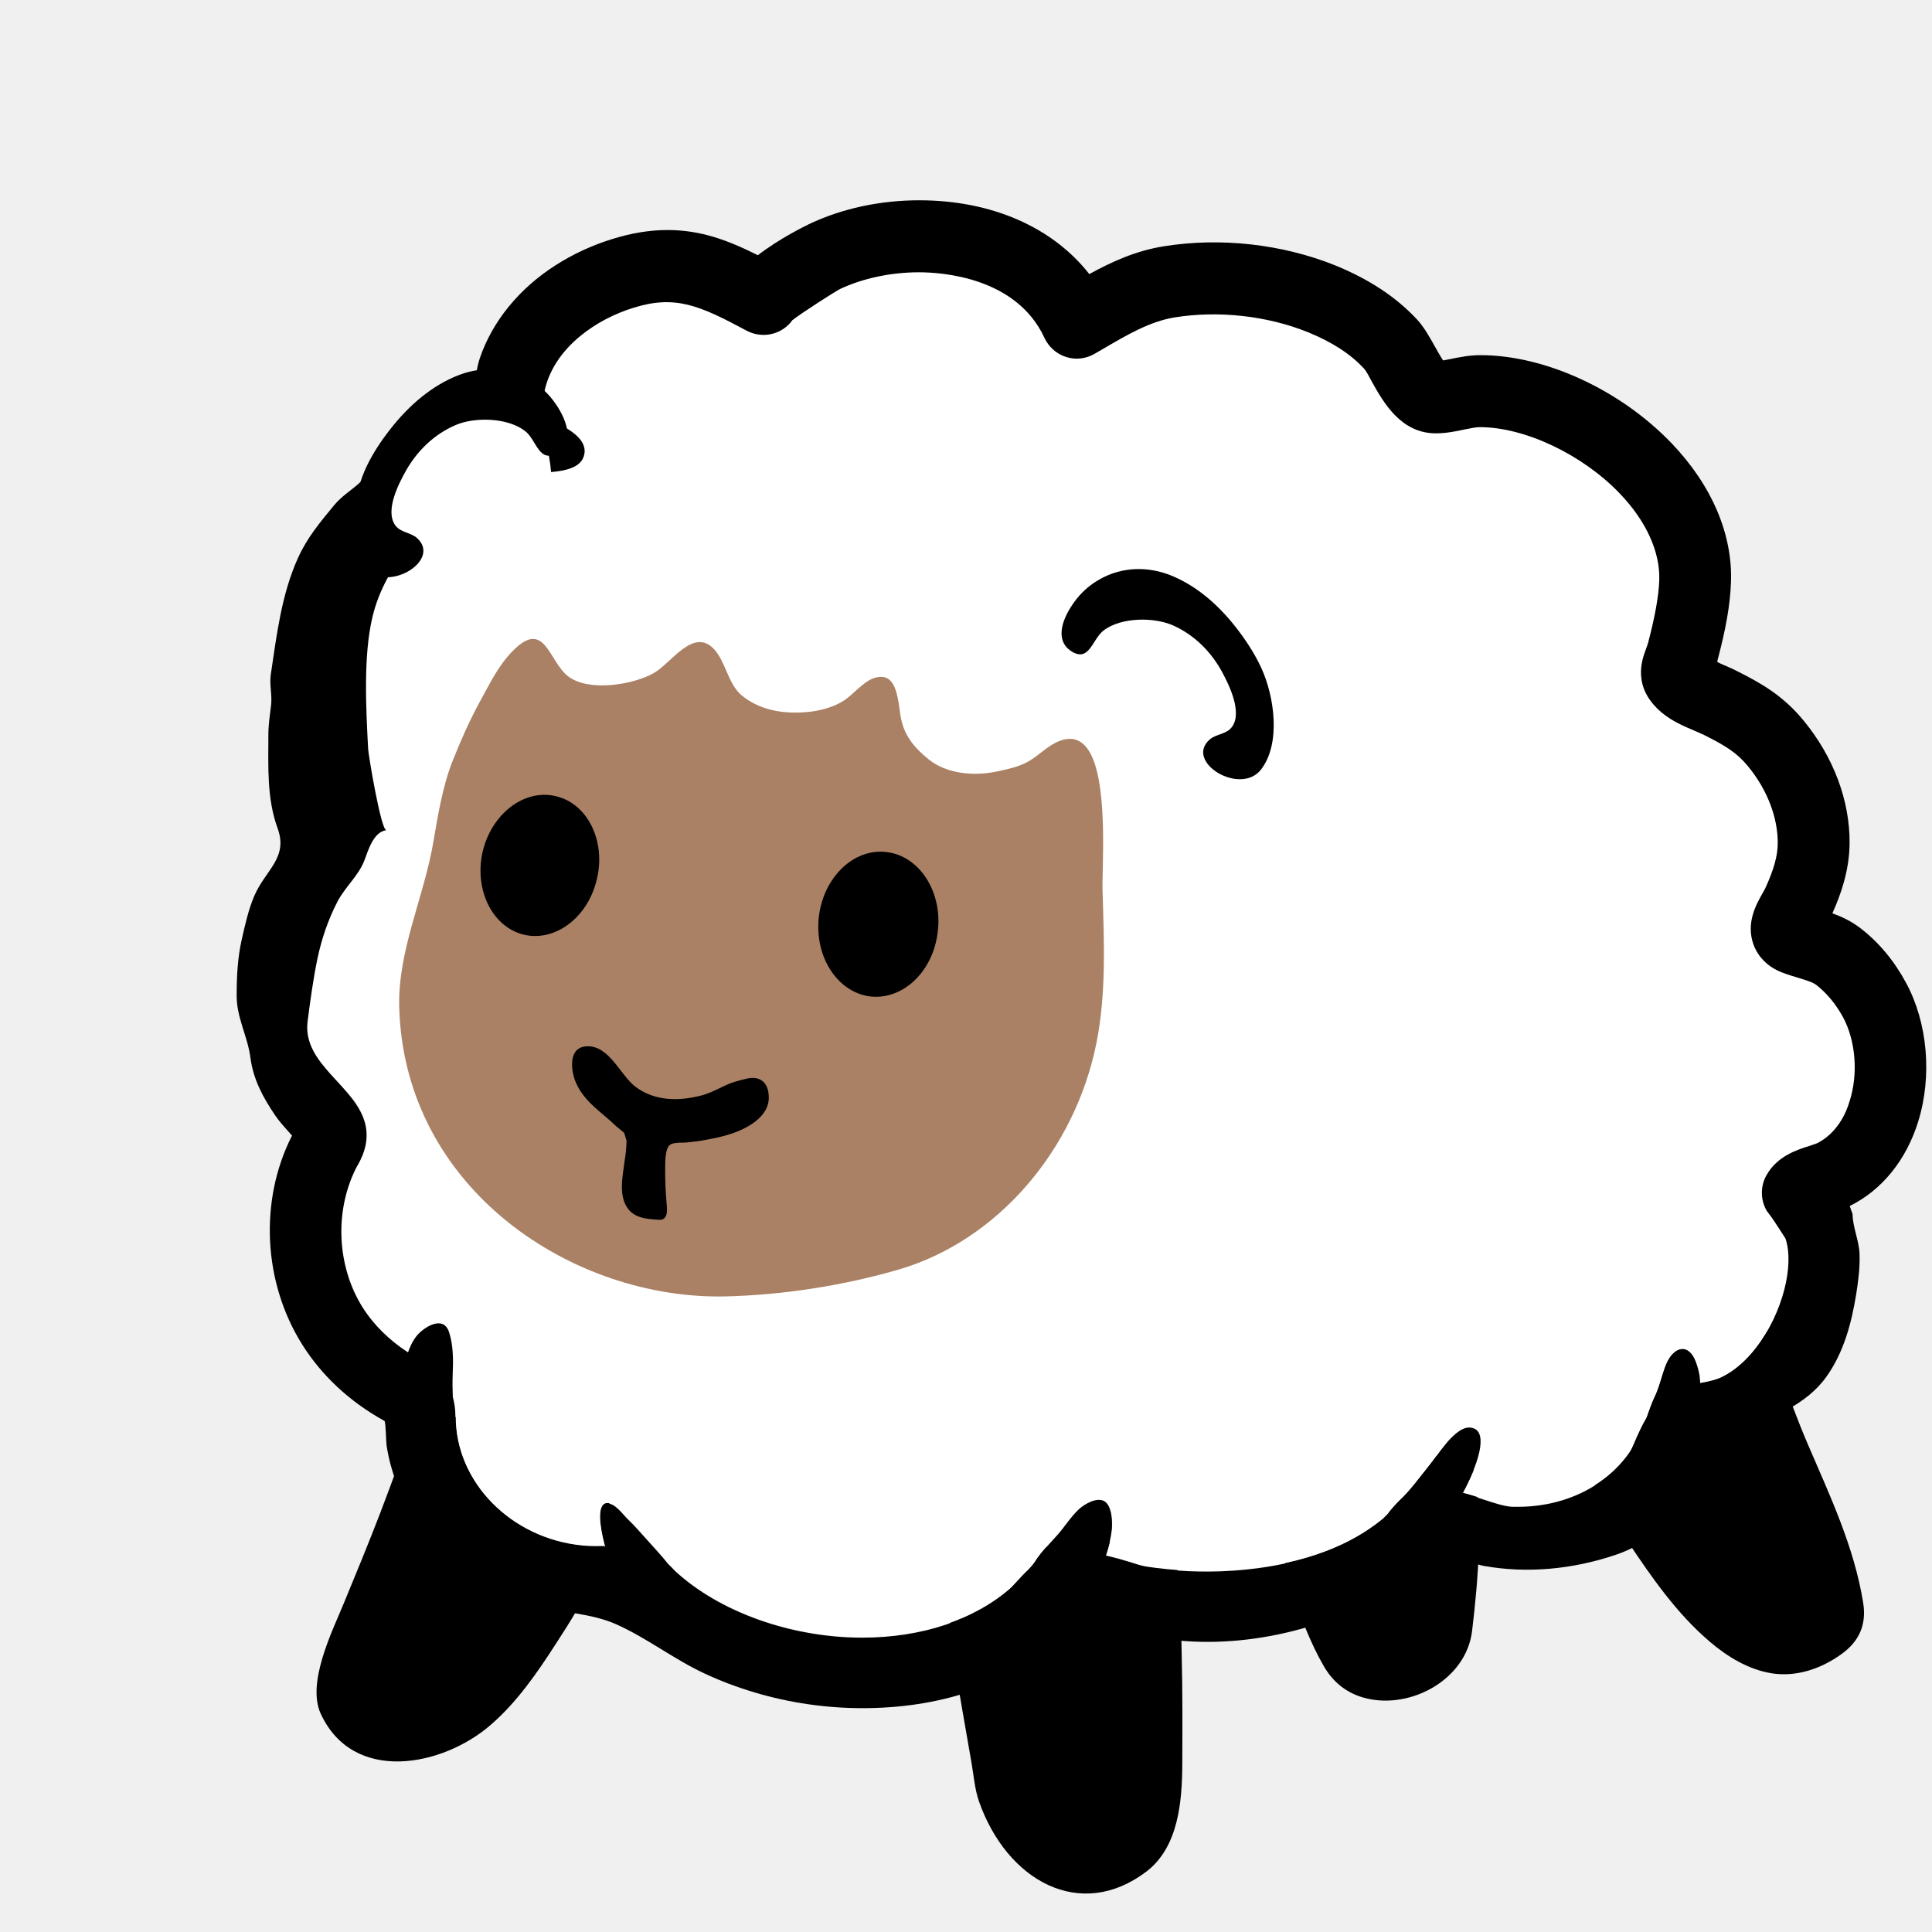
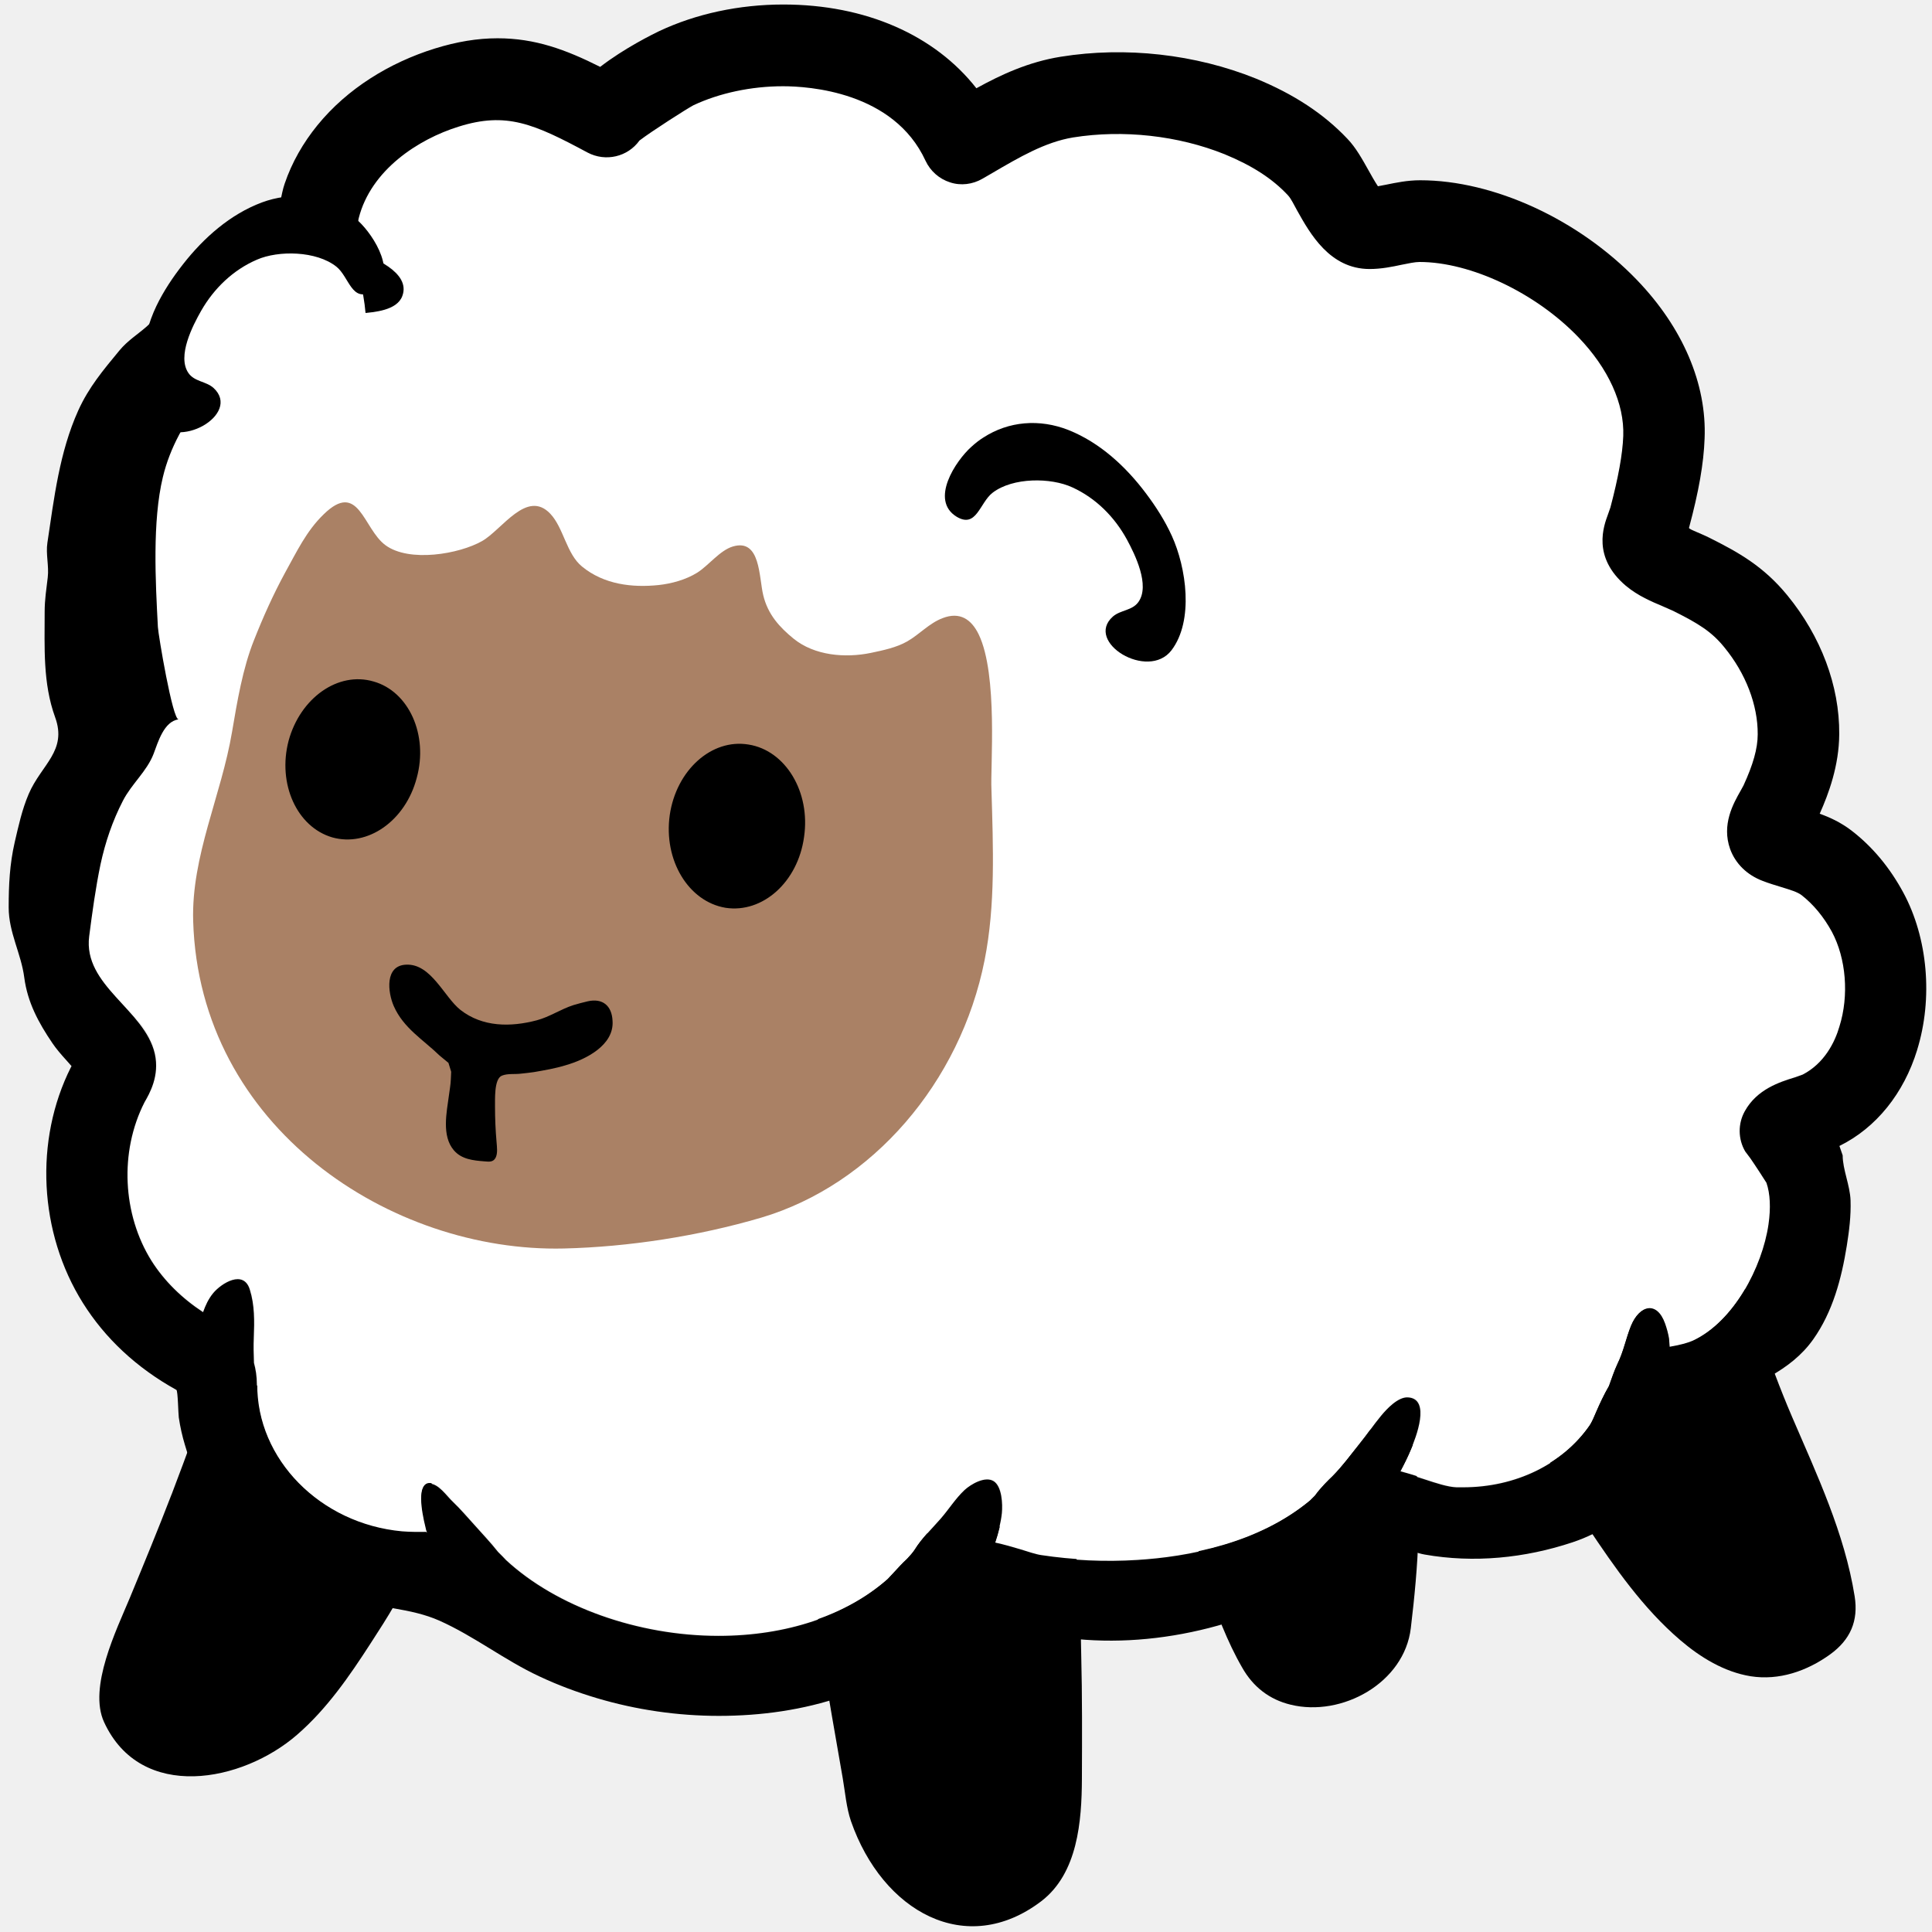
<svg xmlns="http://www.w3.org/2000/svg" version="1.1" id="レイヤー_1" x="0px" y="0px" width="128px" height="128px" viewBox="0 0 128 128" enable-background="new 0 0 128 128" xml:space="preserve">
  <defs id="defs51" />
-   <path d="m 107.85,102.14 c 1.58,2.37 3.24,4.76 5.42,6.62 1.17,1 2.56,1.85 4.1,2.1 1.66,0.26 3.28,-0.3 4.63,-1.27 1.19,-0.86 1.67,-1.96 1.44,-3.4 -0.59,-3.69 -2.2,-7.09 -3.66,-10.49 -1.41,-3.28 -2.44,-6.68 -3.65,-10.03 -0.63,-1.74 -3.91,0.2 -4.95,0.76 -1.71,0.9 -3.34,2.03 -4.77,3.31 -0.61,0.56 -1.18,1.12 -1.5,1.89 -0.24,0.59 -0.28,1.05 -0.32,1.67 -0.2,3.27 1.5,6.21 3.26,8.84 z" id="path11" style="fill:#000000;fill-opacity:1" />
-   <path d="m 86.52,107.94 c 0.35,0.85 0.73,1.66 1.17,2.42 0.63,1.11 1.58,1.86 2.83,2.16 2.99,0.73 6.63,-1.27 7.01,-4.47 0.42,-3.52 0.74,-7.43 0.07,-10.94 -0.05,-0.26 0.06,-0.79 -0.11,-1 -0.2,-0.24 -0.68,0 -0.93,0.04 -0.65,0.12 -1.26,0.26 -1.89,0.45 -0.45,0.13 -0.93,0.21 -1.39,0.35 -0.41,0.12 -0.82,0.23 -1.25,0.32 -0.49,0.1 -0.96,0.3 -1.45,0.43 -0.54,0.15 -1.09,0.21 -1.62,0.35 -1.06,0.28 -2.25,0.56 -3.25,1.01 -0.57,0.26 -0.91,0.52 -1.07,1.13 -0.16,0.6 0.09,1.31 0.2,1.9 0.34,1.92 0.9,3.96 1.68,5.85 z" id="path13" style="fill:#000000;fill-opacity:1" />
-   <path d="m 63.73,113.14 c 0.21,1.23 0.43,2.45 0.64,3.68 0.14,0.81 0.21,1.71 0.48,2.5 1.84,5.28 6.72,8.01 11.11,4.67 2.13,-1.63 2.36,-4.67 2.37,-7.15 0.01,-2.41 0.02,-4.82 -0.04,-7.23 -0.06,-2.11 0.05,-4.49 -0.46,-6.55 -0.17,-0.69 -0.85,-0.94 -1.48,-0.96 -1.82,-0.05 -3.66,0.04 -5.47,0.19 -1.41,0.12 -2.81,0.51 -4.2,0.78 -1.12,0.22 -2.25,0.7 -3.15,1.39 -1.19,0.9 -0.44,4.13 -0.29,5.37 0.12,1.1 0.3,2.21 0.49,3.31 z" id="path15" style="fill:#000000;fill-opacity:1" />
-   <path d="m 25.19,100.24 c -0.78,2.03 -1.61,4.04 -2.44,6.05 -0.76,1.83 -2.44,5.22 -1.5,7.25 2.15,4.67 8.08,3.51 11.27,0.73 1.73,-1.5 3.04,-3.4 4.28,-5.32 1.94,-2.98 3.96,-6.27 3.52,-9.96 -0.13,-1.1 -1.11,-1.35 -2.04,-1.78 -0.44,-0.2 -0.8,-0.52 -1.22,-0.76 -0.38,-0.22 -0.81,-0.34 -1.22,-0.49 -0.39,-0.14 -0.75,-0.37 -1.13,-0.55 -0.36,-0.17 -0.75,-0.25 -1.13,-0.39 -1.33,-0.5 -2.79,-1.2 -4.22,-1.2 -0.5,0 -1.06,-0.1 -1.5,0.16 -0.85,0.5 -1.06,1.9 -1.37,2.75 -0.42,1.19 -0.86,2.35 -1.3,3.51 z" id="path17" style="fill:#000000;fill-opacity:1" />
-   <path style="fill:#ffffff" id="path21" d="m 122.13,67.36 c -0.47,-0.88 -1.07,-1.6 -1.77,-2.14 -0.24,-0.19 -0.65,-0.31 -1.18,-0.47 -0.36,-0.11 -0.73,-0.22 -1.09,-0.36 -0.91,-0.35 -1.59,-1.01 -1.9,-1.86 -0.51,-1.43 0.19,-2.67 0.61,-3.4 l 0.17,-0.31 c 0.57,-1.22 0.83,-2.16 0.83,-2.99 0.01,-1.7 -0.71,-3.56 -1.96,-5.09 -0.74,-0.91 -1.52,-1.39 -2.97,-2.11 l -0.61,-0.27 c -0.64,-0.26 -1.44,-0.59 -2.16,-1.2 -1.98,-1.68 -1.29,-3.49 -1.04,-4.17 l 0.14,-0.4 c 0.46,-1.74 0.72,-3.11 0.75,-4.17 0.07,-1.89 -0.86,-3.94 -2.63,-5.78 -2.47,-2.58 -6.28,-4.38 -9.26,-4.38 -0.27,0 -0.64,0.08 -1.04,0.16 -0.56,0.11 -1.19,0.25 -1.89,0.25 -2.31,-0.01 -3.46,-2.06 -4.22,-3.42 -0.18,-0.34 -0.34,-0.66 -0.53,-0.88 -0.92,-0.97 -2.1,-1.74 -3.7,-2.4 -2.71,-1.09 -5.92,-1.45 -8.85,-0.98 -1.63,0.27 -3.13,1.15 -4.72,2.08 l -0.57,0.33 c -0.57,0.33 -1.26,0.41 -1.89,0.21 C 70.01,23.41 69.5,22.95 69.22,22.35 67.36,18.31 62.38,18 60.9,18 c -1.86,0 -3.72,0.39 -5.23,1.11 -0.41,0.22 -2.43,1.51 -3.15,2.06 -0.68,0.95 -1.97,1.26 -3.03,0.7 -3.12,-1.68 -4.74,-2.38 -7.53,-1.51 -2.35,0.74 -5.12,2.53 -5.83,5.35 -0.06,0.22 -0.07,0.48 -0.09,0.77 -0.04,0.34 -0.08,0.73 -0.15,1.13 0.05,0.02 0.1,0.02 0.15,0.04 0.84,0.31 3.15,1.2 2.64,2.59 -0.32,0.85 -1.65,0.95 -2.4,1.02 -3.04,0.26 -5.95,1.69 -8.14,3.8 -0.96,0.92 -1.58,2.04 -2.44,3.03 -0.69,0.8 -1.28,1.39 -1.74,2.38 -1.25,2.65 -2.01,5.5 -2.5,8.38 -0.54,3.08 -0.45,6.38 -1.65,9.29 -1.18,2.89 -0.96,6.12 -0.14,9.1 0.23,0.83 0.53,1.55 0.96,2.26 0.54,0.88 0.94,1.81 1.81,2.39 0.89,0.6 1.55,1.51 1.79,2.6 0.29,1.29 -0.31,2.33 -0.6,2.83 -1.48,2.9 -1.28,6.57 0.4,9.25 0.75,1.2 1.8,2.22 3.02,3 0.14,-0.39 0.32,-0.77 0.59,-1.11 0.48,-0.57 1.78,-1.4 2.14,-0.2 0.28,0.89 0.27,1.84 0.23,2.79 -0.02,0.49 0,0.98 0.01,1.48 0.1,0.37 0.17,0.78 0.17,1.27 -0.04,4.38 3.67,8.16 8.45,8.6 0.5,0.04 0.99,0.04 1.48,0.03 -0.03,-0.1 -0.05,-0.18 -0.08,-0.28 -0.27,-1.08 -0.48,-2.53 0.18,-2.57 0.57,-0.03 1.05,0.73 1.42,1.07 0.44,0.41 0.82,0.87 1.22,1.31 0.46,0.51 0.97,1.05 1.41,1.61 0.09,0.09 0.19,0.19 0.27,0.27 l 0.2,0.21 c 2.94,2.73 7.69,4.42 12.4,4.42 3.96,0 7.46,-1.17 9.86,-3.29 l 0.42,-0.45 c 0.21,-0.23 0.44,-0.48 0.71,-0.73 0.16,-0.18 0.32,-0.34 0.45,-0.54 0.42,-0.68 1,-1.22 1.52,-1.82 0.49,-0.56 0.86,-1.17 1.4,-1.68 0.36,-0.34 1.2,-0.83 1.7,-0.52 0.49,0.31 0.53,1.36 0.48,1.87 -0.06,0.55 -0.21,1.16 -0.41,1.75 0.5,0.11 1,0.25 1.46,0.39 0.46,0.14 0.88,0.29 1.22,0.34 1.84,0.28 3.74,0.36 5.63,0.25 2.92,-0.18 7.03,-0.91 10.08,-3.45 l 0.28,-0.28 c 0.34,-0.48 0.81,-0.93 1.02,-1.13 0.59,-0.6 1.06,-1.24 1.57,-1.88 0.44,-0.54 0.84,-1.13 1.28,-1.67 0.34,-0.41 0.99,-1.11 1.57,-1.08 1.37,0.07 0.45,2.38 0.18,3.02 -0.19,0.46 -0.41,0.9 -0.64,1.33 0.5,0.13 0.98,0.28 1.42,0.43 0.7,0.23 1.35,0.45 1.88,0.47 l 0.38,0 c 3.07,0 5.81,-1.34 7.37,-3.58 0.02,-0.04 0.05,-0.07 0.07,-0.11 0.11,-0.19 0.21,-0.44 0.33,-0.71 0.2,-0.46 0.44,-0.99 0.74,-1.5 0.16,-0.43 0.31,-0.88 0.5,-1.3 0.36,-0.73 0.49,-1.48 0.79,-2.22 0.5,-1.2 1.5,-1.43 1.97,-0.11 0.1,0.28 0.18,0.57 0.23,0.86 0.02,0.16 0.02,0.34 0.04,0.5 0.69,-0.12 1.06,-0.23 1.36,-0.36 2.4,-1.12 4.07,-4.34 4.43,-6.81 0.14,-0.97 0.1,-1.81 -0.12,-2.44 -0.07,-0.11 -0.7,-1.09 -0.94,-1.43 l -0.3,-0.4 c -0.42,-0.72 -0.43,-1.61 -0.02,-2.35 0.71,-1.27 2.04,-1.69 2.92,-1.97 l 0.45,-0.16 c 1.27,-0.66 1.89,-1.91 2.17,-2.85 0.55,-1.78 0.38,-3.95 -0.46,-5.5 z" />
-   <path d="m 72.31,50.05 c -0.43,-0.89 -1.1,-1.35 -2.11,-0.96 -0.79,0.3 -1.35,0.95 -2.07,1.36 -0.63,0.36 -1.41,0.52 -2.12,0.67 -1.5,0.31 -3.29,0.16 -4.51,-0.83 -0.82,-0.67 -1.5,-1.41 -1.77,-2.53 -0.26,-1.05 -0.15,-3.34 -1.78,-2.85 -0.76,0.23 -1.4,1.1 -2.08,1.53 -0.66,0.41 -1.5,0.64 -2.25,0.72 -1.54,0.16 -3.19,-0.03 -4.47,-1.08 -0.91,-0.74 -1.07,-2.25 -1.85,-3.08 -1.37,-1.45 -2.82,0.93 -3.98,1.59 -1.33,0.76 -4.26,1.27 -5.65,0.24 -1.3,-0.96 -1.55,-3.81 -3.61,-1.79 -1.01,0.98 -1.56,2.17 -2.25,3.41 -0.69,1.27 -1.28,2.59 -1.81,3.93 -0.66,1.65 -0.98,3.58 -1.28,5.35 -0.63,3.74 -2.38,7.24 -2.27,11.04 0.36,12.07 11.56,19.36 21.64,19.12 3.77,-0.09 7.84,-0.72 11.52,-1.8 6.47,-1.92 11.62,-7.88 13.04,-15.03 0.64,-3.22 0.5,-6.6 0.4,-9.97 -0.07,-1.29 0.39,-6.69 -0.74,-9.04 z" id="path23" style="fill:#aa8165" />
-   <path style="fill:#000000;fill-opacity:1" id="path27" d="m 127.09,74.29 c 0.93,-3.01 0.62,-6.52 -0.8,-9.16 -0.79,-1.47 -1.81,-2.7 -3.05,-3.65 -0.62,-0.47 -1.25,-0.76 -1.84,-0.97 0.52,-1.16 1.13,-2.8 1.14,-4.65 0.02,-2.83 -1.07,-5.71 -3.03,-8.1 -1.39,-1.7 -2.87,-2.52 -4.53,-3.35 -0.29,-0.15 -0.6,-0.27 -0.91,-0.41 0,0 -0.32,-0.13 -0.3,-0.18 0.57,-2.12 0.86,-3.77 0.91,-5.22 0.13,-3.18 -1.27,-6.46 -3.94,-9.24 -3.4,-3.54 -8.37,-5.83 -12.66,-5.83 -0.75,0 -1.41,0.14 -2,0.26 l -0.47,0.09 C 95.43,23.61 95.2,23.2 95.05,22.93 94.69,22.29 94.32,21.62 93.83,21.11 92.45,19.65 90.7,18.5 88.48,17.59 84.96,16.17 80.87,15.71 77.09,16.32 c -1.87,0.3 -3.47,1.04 -4.92,1.84 -2.43,-3.1 -6.46,-4.89 -11.27,-4.89 -2.58,0 -5.1,0.54 -7.26,1.56 -0.31,0.15 -2.01,0.98 -3.43,2.08 -2.01,-1.01 -3.8,-1.67 -5.99,-1.67 -1.18,0 -2.38,0.2 -3.67,0.6 -2.63,0.82 -5.1,2.33 -6.85,4.48 -0.83,1.02 -1.49,2.17 -1.91,3.41 -0.41,1.19 -0.41,3.57 -1.49,4.27 -1.33,0.87 -2.87,1.29 -4.17,2.28 -0.43,0.33 -0.89,0.44 -1.32,0.74 -0.39,0.28 -0.71,0.73 -1.09,1.06 -0.54,0.47 -1.1,0.81 -1.58,1.39 -0.94,1.14 -1.78,2.13 -2.4,3.5 -1.1,2.44 -1.41,5.12 -1.8,7.72 -0.1,0.66 0.1,1.36 0.02,2.02 -0.08,0.69 -0.18,1.29 -0.18,2.01 0,2.07 -0.11,4.17 0.61,6.15 0.72,1.97 -0.8,2.76 -1.54,4.48 -0.39,0.91 -0.6,1.88 -0.82,2.83 -0.29,1.27 -0.35,2.47 -0.35,3.8 0,1.46 0.73,2.69 0.91,4.09 0.19,1.44 0.82,2.62 1.65,3.84 0.21,0.31 0.5,0.65 0.81,0.99 l 0.3,0.34 -0.04,0.07 c -2.14,4.26 -1.87,9.65 0.7,13.75 1.29,2.06 3.13,3.79 5.46,5.08 0.09,0.05 0.11,1.42 0.14,1.61 0.08,0.54 0.2,1.08 0.36,1.61 0.3,1.04 0.74,2.04 1.3,2.97 0.56,0.93 1.23,1.79 2,2.56 1.54,1.54 4.16,2.79 6.21,3.44 1.75,0.55 3.65,0.53 5.34,1.28 2.04,0.91 3.81,2.31 5.83,3.25 1.08,0.51 2.21,0.93 3.35,1.27 2.31,0.69 4.73,1.04 7.14,1.04 2.45,0 4.92,-0.34 7.24,-1.14 2.51,-0.86 5.17,-2.41 7.25,-4.05 0.21,-0.17 0.47,-0.41 0.71,-0.52 0.6,-0.26 1.71,0.4 2.3,0.58 0.94,0.28 1.91,0.47 2.88,0.59 5.4,0.66 11.26,-0.92 15.76,-3.93 0.7,-0.47 1.37,-1.23 2.19,-1.49 0.96,-0.3 1.95,0.38 2.86,0.54 2.88,0.51 5.86,0.21 8.63,-0.71 3.47,-1.15 5.44,-3.97 6.81,-7.17 0.26,-0.61 1.23,-0.81 1.76,-1.07 2,-0.98 4.15,-1.72 5.49,-3.61 1.14,-1.61 1.65,-3.54 1.96,-5.46 0.14,-0.88 0.25,-1.76 0.22,-2.65 -0.03,-0.88 -0.46,-1.8 -0.46,-2.63 0,0 -0.08,-0.22 -0.19,-0.55 2.15,-1.06 3.76,-3.07 4.54,-5.61 z m -6.69,1.45 -0.45,0.16 c -0.88,0.27 -2.21,0.69 -2.92,1.97 -0.41,0.73 -0.4,1.63 0.02,2.35 l 0.3,0.4 c 0.24,0.34 0.87,1.31 0.94,1.43 0.22,0.63 0.26,1.47 0.12,2.44 -0.36,2.47 -2.03,5.7 -4.43,6.81 -0.29,0.14 -0.66,0.24 -1.36,0.36 -0.02,-0.16 -0.02,-0.34 -0.04,-0.5 -0.06,-0.29 -0.14,-0.58 -0.23,-0.86 -0.47,-1.32 -1.47,-1.1 -1.97,0.11 -0.3,0.74 -0.43,1.49 -0.79,2.22 -0.2,0.42 -0.34,0.86 -0.5,1.3 -0.3,0.52 -0.54,1.04 -0.74,1.5 -0.11,0.27 -0.22,0.52 -0.33,0.71 -0.02,0.04 -0.05,0.07 -0.07,0.11 -1.56,2.24 -4.3,3.58 -7.37,3.58 l -0.38,0 c -0.52,-0.02 -1.18,-0.24 -1.88,-0.47 -0.45,-0.15 -0.92,-0.3 -1.42,-0.43 0.23,-0.43 0.45,-0.87 0.64,-1.33 0.27,-0.63 1.19,-2.95 -0.18,-3.02 -0.58,-0.03 -1.23,0.67 -1.57,1.08 -0.44,0.53 -0.84,1.13 -1.28,1.67 -0.52,0.64 -0.98,1.29 -1.57,1.88 -0.21,0.2 -0.68,0.66 -1.02,1.13 l -0.28,0.28 c -3.05,2.53 -7.16,3.27 -10.08,3.45 -1.89,0.12 -3.79,0.03 -5.63,-0.25 -0.34,-0.05 -0.76,-0.2 -1.22,-0.34 -0.46,-0.14 -0.95,-0.28 -1.46,-0.39 0.2,-0.6 0.35,-1.2 0.41,-1.75 0.05,-0.52 0.01,-1.56 -0.48,-1.87 -0.5,-0.31 -1.33,0.18 -1.7,0.52 -0.54,0.51 -0.91,1.12 -1.4,1.68 -0.52,0.6 -1.11,1.15 -1.52,1.82 -0.13,0.2 -0.29,0.37 -0.45,0.54 -0.27,0.25 -0.5,0.5 -0.71,0.73 l -0.42,0.45 c -2.4,2.12 -5.9,3.29 -9.86,3.29 -4.7,0 -9.46,-1.7 -12.4,-4.42 l -0.2,-0.21 c -0.08,-0.08 -0.18,-0.18 -0.27,-0.27 -0.44,-0.56 -0.96,-1.1 -1.41,-1.61 -0.4,-0.44 -0.79,-0.9 -1.22,-1.31 -0.37,-0.34 -0.85,-1.1 -1.42,-1.07 -0.66,0.04 -0.45,1.49 -0.18,2.57 0.02,0.11 0.04,0.18 0.08,0.28 -0.49,0.02 -0.98,0.02 -1.48,-0.03 -4.77,-0.45 -8.48,-4.22 -8.45,-8.6 0,-0.49 -0.07,-0.9 -0.17,-1.27 -0.02,-0.5 -0.03,-0.99 -0.01,-1.48 0.04,-0.95 0.05,-1.9 -0.23,-2.79 -0.36,-1.2 -1.67,-0.37 -2.14,0.2 -0.28,0.34 -0.45,0.72 -0.59,1.11 -1.22,-0.79 -2.27,-1.81 -3.02,-3 -1.68,-2.69 -1.88,-6.35 -0.4,-9.25 0.29,-0.5 0.89,-1.54 0.6,-2.83 -0.59,-2.58 -4.2,-3.98 -3.83,-6.86 0.18,-1.39 0.37,-2.8 0.66,-4.19 0.28,-1.3 0.7,-2.54 1.31,-3.72 0.51,-0.99 1.4,-1.72 1.79,-2.74 0.25,-0.66 0.6,-1.9 1.46,-2.01 -0.35,0.05 -1.19,-4.96 -1.21,-5.39 -0.14,-2.63 -0.33,-6.18 0.29,-8.75 0.41,-1.72 1.31,-3.32 2.43,-4.67 2.26,-2.71 5.62,-4.58 9.15,-4.89 0.75,-0.07 2.09,-0.16 2.4,-1.02 0.51,-1.39 -1.79,-2.28 -2.64,-2.59 -0.05,-0.02 -0.1,-0.02 -0.15,-0.04 0.07,-0.4 0.11,-0.79 0.15,-1.13 0.02,-0.28 0.04,-0.55 0.09,-0.77 0.71,-2.82 3.48,-4.62 5.83,-5.35 2.79,-0.88 4.4,-0.17 7.53,1.51 1.06,0.56 2.35,0.25 3.03,-0.7 0.72,-0.55 2.74,-1.84 3.15,-2.06 1.51,-0.71 3.37,-1.11 5.23,-1.11 1.49,0 6.46,0.31 8.32,4.35 0.28,0.6 0.8,1.06 1.43,1.26 0.63,0.21 1.32,0.12 1.89,-0.21 l 0.57,-0.33 c 1.59,-0.93 3.09,-1.81 4.72,-2.08 2.93,-0.47 6.14,-0.11 8.85,0.98 1.6,0.66 2.79,1.42 3.7,2.4 0.19,0.21 0.34,0.54 0.53,0.88 0.76,1.36 1.91,3.41 4.22,3.42 0.7,0 1.33,-0.13 1.89,-0.25 0.4,-0.08 0.77,-0.16 1.04,-0.16 2.98,0 6.78,1.8 9.26,4.38 1.77,1.84 2.7,3.9 2.63,5.78 -0.04,1.06 -0.29,2.43 -0.75,4.17 l -0.14,0.4 c -0.25,0.68 -0.94,2.49 1.04,4.17 0.72,0.6 1.52,0.93 2.16,1.2 l 0.61,0.27 c 1.46,0.73 2.23,1.2 2.97,2.11 1.26,1.53 1.97,3.38 1.96,5.09 0,0.83 -0.27,1.77 -0.83,2.99 l -0.17,0.31 c -0.42,0.74 -1.12,1.97 -0.61,3.4 0.31,0.85 0.98,1.51 1.9,1.86 0.36,0.14 0.73,0.25 1.09,0.36 0.52,0.16 0.93,0.28 1.18,0.47 0.69,0.54 1.29,1.26 1.77,2.14 0.83,1.55 1.01,3.72 0.44,5.53 -0.26,0.9 -0.87,2.15 -2.15,2.81 z" />
-   <path d="m 34.57,61.89 c -2.06,-0.6 -3.21,-3.12 -2.55,-5.64 0.68,-2.5 2.89,-4.07 4.96,-3.46 2.06,0.58 3.21,3.12 2.52,5.63 -0.66,2.51 -2.87,4.05 -4.93,3.47 z" id="path31" style="fill:#000000;fill-opacity:1" />
-   <path d="m 48.2,75.19 c -0.62,0.19 -1.22,0.29 -1.85,0.4 -0.24,0.04 -0.5,0.06 -0.75,0.09 -0.36,0.05 -0.79,-0.02 -1.13,0.12 -0.47,0.19 -0.39,1.44 -0.4,1.82 0,0.68 0.03,1.37 0.09,2.05 0.02,0.27 0.08,0.67 -0.06,0.93 -0.15,0.27 -0.4,0.22 -0.67,0.2 -0.64,-0.05 -1.31,-0.12 -1.76,-0.64 -0.73,-0.85 -0.42,-2.23 -0.29,-3.22 0.04,-0.31 0.1,-0.62 0.11,-0.93 l 0.02,-0.44 -0.16,-0.52 -0.51,-0.42 c -0.97,-0.94 -2.11,-1.6 -2.68,-2.89 -0.35,-0.8 -0.54,-2.37 0.72,-2.42 1.46,-0.07 2.22,1.89 3.17,2.64 1.29,1.01 2.93,1.01 4.45,0.61 0.76,-0.2 1.4,-0.65 2.15,-0.89 0.27,-0.08 0.57,-0.16 0.83,-0.22 0.87,-0.2 1.41,0.26 1.45,1.13 0.11,1.44 -1.58,2.27 -2.73,2.6 z" id="path33" style="fill:#000000;fill-opacity:1" />
-   <path d="m 57.53,66 c -2.17,-0.36 -3.63,-2.78 -3.26,-5.41 0.38,-2.62 2.44,-4.48 4.6,-4.12 2.16,0.34 3.63,2.77 3.24,5.4 -0.36,2.63 -2.42,4.46 -4.58,4.13 z" id="path35" style="fill:#000000;fill-opacity:1" />
-   <path style="fill:#000000;fill-opacity:1" id="path39" d="m 72.58,38.548 c 1.48,-0.96 3.28,-1.1 4.96,-0.44 1.84,0.73 3.36,2.14 4.53,3.7 0.58,0.77 1.11,1.6 1.51,2.48 0.84,1.84 1.3,4.94 -0.02,6.68 -1.37,1.79 -5.1,-0.48 -3.42,-1.97 0.45,-0.39 1.13,-0.34 1.49,-0.85 0.69,-0.97 -0.2,-2.77 -0.67,-3.64 -0.72,-1.32 -1.81,-2.42 -3.19,-3.05 -1.25,-0.58 -3.47,-0.59 -4.65,0.31 -0.76,0.58 -0.94,2.11 -2.11,1.4 -1.57,-0.97 -0.05,-3.26 0.87,-4.08 0.23,-0.21 0.46,-0.39 0.7,-0.54 z" />
-   <path style="fill:#ffffff;fill-opacity:1;fill-rule:evenodd;stroke:none;stroke-width:1px;stroke-linecap:butt;stroke-linejoin:miter;stroke-opacity:1" d="M 35.988,28.043 C 29.225,25.187 25.107,27.109 25.605,37.37 l 9.503,-0.44 c 2.343,-4.5 1.175,-6.366 0.88,-8.887 z" id="path7472" />
-   <path d="m 35.416,25.366 c -1.46,-0.99 -3.257,-1.168 -4.95,-0.542 -1.855,0.692 -3.403,2.07 -4.605,3.606 -0.596,0.758 -1.143,1.577 -1.561,2.448 -0.878,1.822 -1.402,4.912 -0.118,6.679 1.333,1.818 5.109,-0.375 3.46,-1.899 -0.442,-0.399 -1.123,-0.363 -1.472,-0.881 -0.67,-0.984 0.257,-2.765 0.745,-3.625 0.747,-1.305 1.86,-2.382 3.252,-2.983 1.262,-0.554 3.481,-0.518 4.643,0.406 0.748,0.596 0.896,2.129 2.081,1.443 1.59,-0.937 0.117,-3.258 -0.786,-4.097 -0.226,-0.215 -0.452,-0.399 -0.689,-0.554 z" id="path7474" style="fill:#000000;fill-opacity:1" />
+   <path d="m 105.182,101.16 c 1.793,2.69 3.677,5.402 6.151,7.513 1.328,1.135 2.905,2.1 4.653,2.383 1.884,0.295 3.723,-0.34 5.255,-1.441 1.351,-0.976 1.895,-2.224 1.634,-3.859 -0.67,-4.188 -2.497,-8.047 -4.154,-11.905 -1.6,-3.723 -2.769,-7.581 -4.143,-11.383 -0.715,-1.975 -4.438,0.227 -5.618,0.863 -1.941,1.021 -3.791,2.304 -5.414,3.757 -0.692,0.636 -1.339,1.271 -1.702,2.145 -0.272,0.67 -0.318,1.192 -0.363,1.895 -0.227,3.711 1.702,7.048 3.7,10.033 z" id="path11" style="fill:#000000;fill-opacity:1" />
+   <path d="m 80.974,107.743 c 0.397,0.965 0.829,1.884 1.328,2.747 0.715,1.26 1.793,2.111 3.212,2.451 3.393,0.829 7.525,-1.441 7.956,-5.073 0.477,-3.995 0.84,-8.433 0.079,-12.416 -0.057,-0.295 0.068,-0.897 -0.125,-1.135 -0.227,-0.272 -0.772,0 -1.055,0.045 -0.738,0.136 -1.43,0.295 -2.145,0.511 -0.511,0.148 -1.055,0.238 -1.578,0.397 -0.465,0.136 -0.931,0.261 -1.419,0.363 -0.556,0.113 -1.09,0.34 -1.646,0.488 -0.613,0.17 -1.237,0.238 -1.839,0.397 -1.203,0.318 -2.554,0.636 -3.689,1.146 -0.647,0.295 -1.033,0.59 -1.214,1.282 -0.182,0.681 0.102,1.487 0.227,2.156 0.386,2.179 1.021,4.494 1.907,6.639 z" id="path13" style="fill:#000000;fill-opacity:1" />
+   <path d="m 55.109,113.645 c 0.238,1.396 0.488,2.781 0.726,4.177 0.159,0.919 0.238,1.941 0.545,2.837 2.088,5.992 7.627,9.091 12.609,5.3 2.417,-1.85 2.678,-5.3 2.69,-8.115 0.011,-2.735 0.023,-5.47 -0.045,-8.206 -0.068,-2.395 0.057,-5.096 -0.522,-7.434 -0.193,-0.783 -0.965,-1.067 -1.68,-1.09 -2.066,-0.057 -4.154,0.045 -6.208,0.216 -1.6,0.136 -3.189,0.579 -4.767,0.885 -1.271,0.25 -2.554,0.794 -3.575,1.578 -1.351,1.021 -0.499,4.687 -0.329,6.095 0.136,1.248 0.34,2.508 0.556,3.757 z" id="path15" style="fill:#000000;fill-opacity:1" />
+   <path d="m 11.368,99.004 c -0.885,2.304 -1.827,4.585 -2.769,6.866 -0.863,2.077 -2.769,5.924 -1.702,8.228 2.44,5.3 9.17,3.984 12.791,0.829 1.963,-1.702 3.45,-3.859 4.858,-6.038 2.202,-3.382 4.494,-7.116 3.995,-11.304 -0.148,-1.248 -1.26,-1.532 -2.315,-2.02 -0.499,-0.227 -0.908,-0.59 -1.385,-0.863 -0.431,-0.25 -0.919,-0.386 -1.385,-0.556 -0.443,-0.159 -0.851,-0.42 -1.282,-0.624 -0.409,-0.193 -0.851,-0.284 -1.282,-0.443 -1.509,-0.567 -3.166,-1.362 -4.789,-1.362 -0.567,0 -1.203,-0.113 -1.702,0.182 -0.965,0.567 -1.203,2.156 -1.555,3.121 -0.477,1.351 -0.976,2.667 -1.475,3.984 z" id="path17" style="fill:#000000;fill-opacity:1" />
+   <path style="fill:#ffffff" id="path21" d="m 121.389,61.687 c -0.533,-0.999 -1.214,-1.816 -2.009,-2.429 -0.272,-0.216 -0.738,-0.352 -1.339,-0.533 -0.409,-0.125 -0.829,-0.25 -1.237,-0.409 -1.033,-0.397 -1.805,-1.146 -2.156,-2.111 -0.579,-1.623 0.216,-3.03 0.692,-3.859 l 0.193,-0.352 c 0.647,-1.385 0.942,-2.451 0.942,-3.393 0.011,-1.929 -0.806,-4.04 -2.224,-5.777 -0.84,-1.033 -1.725,-1.578 -3.371,-2.395 l -0.692,-0.306 c -0.726,-0.295 -1.634,-0.67 -2.451,-1.362 -2.247,-1.907 -1.464,-3.961 -1.18,-4.733 l 0.159,-0.454 c 0.522,-1.975 0.817,-3.53 0.851,-4.733 0.079,-2.145 -0.976,-4.472 -2.985,-6.56 -2.803,-2.928 -7.127,-4.971 -10.51,-4.971 -0.306,0 -0.726,0.091 -1.18,0.182 -0.636,0.125 -1.351,0.284 -2.145,0.284 -2.622,-0.011 -3.927,-2.338 -4.789,-3.881 -0.204,-0.386 -0.386,-0.749 -0.602,-0.999 -1.044,-1.101 -2.383,-1.975 -4.199,-2.724 C 78.08,8.935 74.437,8.527 71.111,9.06 69.262,9.367 67.559,10.365 65.755,11.421 l -0.647,0.375 c -0.647,0.375 -1.43,0.465 -2.145,0.238 -0.726,-0.227 -1.305,-0.749 -1.623,-1.43 -2.111,-4.585 -7.763,-4.937 -9.443,-4.937 -2.111,0 -4.222,0.443 -5.936,1.26 -0.465,0.25 -2.758,1.714 -3.575,2.338 -0.772,1.078 -2.236,1.43 -3.439,0.794 -3.541,-1.907 -5.38,-2.701 -8.546,-1.714 -2.667,0.84 -5.811,2.871 -6.617,6.072 -0.068,0.25 -0.079,0.545 -0.102,0.874 -0.045,0.386 -0.091,0.829 -0.17,1.282 0.057,0.023 0.113,0.023 0.17,0.045 0.953,0.352 3.575,1.362 2.996,2.939 -0.363,0.965 -1.873,1.078 -2.724,1.158 -3.45,0.295 -6.753,1.918 -9.238,4.313 -1.09,1.044 -1.793,2.315 -2.769,3.439 -0.783,0.908 -1.453,1.578 -1.975,2.701 -1.419,3.008 -2.281,6.242 -2.837,9.511 -0.613,3.496 -0.511,7.241 -1.873,10.544 -1.339,3.28 -1.09,6.946 -0.159,10.328 0.261,0.942 0.602,1.759 1.09,2.565 0.613,0.999 1.067,2.054 2.054,2.712 1.01,0.681 1.759,1.714 2.032,2.951 0.329,1.464 -0.352,2.644 -0.681,3.212 -1.68,3.291 -1.453,7.457 0.454,10.498 0.851,1.362 2.043,2.52 3.428,3.405 0.159,-0.443 0.363,-0.874 0.67,-1.26 0.545,-0.647 2.02,-1.589 2.429,-0.227 0.318,1.01 0.306,2.088 0.261,3.166 -0.023,0.556 0,1.112 0.011,1.68 0.113,0.42 0.193,0.885 0.193,1.441 -0.045,4.971 4.165,9.261 9.59,9.76 0.567,0.045 1.124,0.045 1.68,0.034 -0.034,-0.113 -0.057,-0.204 -0.091,-0.318 -0.306,-1.226 -0.545,-2.871 0.204,-2.917 0.647,-0.034 1.192,0.829 1.612,1.214 0.499,0.465 0.931,0.987 1.385,1.487 0.522,0.579 1.101,1.192 1.6,1.827 0.102,0.102 0.216,0.216 0.306,0.306 l 0.227,0.238 c 3.337,3.098 8.728,5.016 14.073,5.016 4.494,0 8.467,-1.328 11.19,-3.734 l 0.477,-0.511 c 0.238,-0.261 0.499,-0.545 0.806,-0.829 0.182,-0.204 0.363,-0.386 0.511,-0.613 0.477,-0.772 1.135,-1.385 1.725,-2.066 0.556,-0.636 0.976,-1.328 1.589,-1.907 0.409,-0.386 1.362,-0.942 1.929,-0.59 0.556,0.352 0.602,1.544 0.545,2.122 -0.068,0.624 -0.238,1.317 -0.465,1.986 0.567,0.125 1.135,0.284 1.657,0.443 0.522,0.159 0.999,0.329 1.385,0.386 2.088,0.318 4.245,0.409 6.39,0.284 3.314,-0.204 7.979,-1.033 11.44,-3.916 l 0.318,-0.318 c 0.386,-0.545 0.919,-1.055 1.158,-1.282 0.67,-0.681 1.203,-1.407 1.782,-2.134 0.499,-0.613 0.953,-1.282 1.453,-1.895 0.386,-0.465 1.124,-1.26 1.782,-1.226 1.555,0.079 0.511,2.701 0.204,3.428 -0.216,0.522 -0.465,1.021 -0.726,1.509 0.567,0.148 1.112,0.318 1.612,0.488 0.794,0.261 1.532,0.511 2.134,0.533 l 0.431,0 c 3.484,0 6.594,-1.521 8.364,-4.063 0.023,-0.045 0.057,-0.079 0.079,-0.125 0.125,-0.216 0.238,-0.499 0.375,-0.806 0.227,-0.522 0.499,-1.124 0.84,-1.702 0.182,-0.488 0.352,-0.999 0.567,-1.475 0.409,-0.829 0.556,-1.68 0.897,-2.52 0.567,-1.362 1.702,-1.623 2.236,-0.125 0.113,0.318 0.204,0.647 0.261,0.976 0.023,0.182 0.023,0.386 0.045,0.567 0.783,-0.136 1.203,-0.261 1.544,-0.409 2.724,-1.271 4.619,-4.926 5.028,-7.729 0.159,-1.101 0.114,-2.054 -0.136,-2.769 -0.079,-0.125 -0.794,-1.237 -1.067,-1.623 l -0.34,-0.454 c -0.477,-0.817 -0.488,-1.827 -0.023,-2.667 0.806,-1.441 2.315,-1.918 3.314,-2.236 l 0.511,-0.182 c 1.441,-0.749 2.145,-2.168 2.463,-3.235 0.624,-2.02 0.431,-4.483 -0.522,-6.242 z" />
+   <path d="m 64.847,42.042 c -0.488,-1.01 -1.248,-1.532 -2.395,-1.09 -0.897,0.34 -1.532,1.078 -2.349,1.544 -0.715,0.409 -1.6,0.59 -2.406,0.76 -1.702,0.352 -3.734,0.182 -5.119,-0.942 -0.931,-0.76 -1.702,-1.6 -2.009,-2.871 -0.295,-1.192 -0.17,-3.791 -2.02,-3.235 -0.863,0.261 -1.589,1.248 -2.361,1.736 -0.749,0.465 -1.702,0.726 -2.554,0.817 -1.748,0.182 -3.62,-0.034 -5.073,-1.226 -1.033,-0.84 -1.214,-2.554 -2.1,-3.496 -1.555,-1.646 -3.201,1.055 -4.517,1.805 -1.509,0.863 -4.835,1.441 -6.412,0.272 -1.475,-1.09 -1.759,-4.324 -4.097,-2.032 -1.146,1.112 -1.771,2.463 -2.554,3.87 -0.783,1.441 -1.453,2.939 -2.054,4.46 -0.749,1.873 -1.112,4.063 -1.453,6.072 -0.715,4.245 -2.701,8.217 -2.576,12.53 0.409,13.699 13.12,21.972 24.56,21.7 4.279,-0.102 8.898,-0.817 13.074,-2.043 7.343,-2.179 13.188,-8.943 14.8,-17.058 0.726,-3.654 0.567,-7.491 0.454,-11.315 -0.079,-1.464 0.443,-7.593 -0.84,-10.26 z" id="path23" style="fill:#aa8165" />
+   <path style="fill:#000000;fill-opacity:1" id="path27" d="m 127.018,69.552 c 1.055,-3.416 0.704,-7.4 -0.908,-10.396 -0.897,-1.668 -2.054,-3.064 -3.462,-4.143 -0.704,-0.533 -1.419,-0.863 -2.088,-1.101 0.59,-1.317 1.282,-3.178 1.294,-5.277 0.023,-3.212 -1.214,-6.48 -3.439,-9.193 -1.578,-1.929 -3.257,-2.86 -5.141,-3.802 -0.329,-0.17 -0.681,-0.306 -1.033,-0.465 0,0 -0.363,-0.148 -0.34,-0.204 0.647,-2.406 0.976,-4.279 1.033,-5.924 0.148,-3.609 -1.441,-7.332 -4.472,-10.487 -3.859,-4.018 -9.499,-6.617 -14.368,-6.617 -0.851,0 -1.6,0.159 -2.27,0.295 l -0.533,0.102 C 91.086,12.034 90.825,11.568 90.655,11.262 90.247,10.536 89.827,9.775 89.27,9.196 87.704,7.539 85.718,6.234 83.199,5.202 79.204,3.59 74.562,3.068 70.272,3.76 68.149,4.101 66.333,4.94 64.688,5.848 61.93,2.33 57.356,0.299 51.897,0.299 c -2.928,0 -5.788,0.613 -8.24,1.771 -0.352,0.17 -2.281,1.112 -3.893,2.361 -2.281,-1.146 -4.313,-1.895 -6.798,-1.895 -1.339,0 -2.701,0.227 -4.165,0.681 -2.985,0.931 -5.788,2.644 -7.774,5.085 -0.942,1.158 -1.691,2.463 -2.168,3.87 -0.465,1.351 -0.465,4.052 -1.691,4.846 -1.509,0.987 -3.257,1.464 -4.733,2.588 -0.488,0.375 -1.01,0.499 -1.498,0.84 -0.443,0.318 -0.806,0.829 -1.237,1.203 -0.613,0.533 -1.248,0.919 -1.793,1.578 -1.067,1.294 -2.02,2.417 -2.724,3.972 -1.248,2.769 -1.6,5.811 -2.043,8.762 -0.113,0.749 0.113,1.544 0.023,2.293 -0.091,0.783 -0.204,1.464 -0.204,2.281 0,2.349 -0.125,4.733 0.692,6.98 0.817,2.236 -0.908,3.132 -1.748,5.085 -0.443,1.033 -0.681,2.134 -0.931,3.212 -0.329,1.441 -0.397,2.803 -0.397,4.313 0,1.657 0.829,3.053 1.033,4.642 0.216,1.634 0.931,2.974 1.873,4.358 0.238,0.352 0.567,0.738 0.919,1.124 l 0.34,0.386 -0.045,0.079 c -2.429,4.835 -2.122,10.952 0.794,15.605 1.464,2.338 3.552,4.301 6.197,5.765 0.102,0.057 0.125,1.612 0.159,1.827 0.091,0.613 0.227,1.226 0.409,1.827 0.34,1.18 0.84,2.315 1.475,3.371 0.636,1.055 1.396,2.032 2.27,2.905 1.748,1.748 4.721,3.166 7.048,3.904 1.986,0.624 4.143,0.602 6.061,1.453 2.315,1.033 4.324,2.622 6.617,3.689 1.226,0.579 2.508,1.055 3.802,1.441 2.622,0.783 5.368,1.18 8.103,1.18 2.781,0 5.584,-0.386 8.217,-1.294 2.849,-0.976 5.868,-2.735 8.228,-4.596 0.238,-0.193 0.533,-0.465 0.806,-0.59 0.681,-0.295 1.941,0.454 2.61,0.658 1.067,0.318 2.168,0.533 3.269,0.67 6.129,0.749 12.779,-1.044 17.887,-4.46 0.794,-0.533 1.555,-1.396 2.486,-1.691 1.09,-0.34 2.213,0.431 3.246,0.613 3.269,0.579 6.651,0.238 9.794,-0.806 3.938,-1.305 6.174,-4.506 7.729,-8.137 0.295,-0.692 1.396,-0.919 1.997,-1.214 2.27,-1.112 4.71,-1.952 6.231,-4.097 1.294,-1.827 1.873,-4.018 2.224,-6.197 0.159,-0.999 0.284,-1.997 0.25,-3.008 -0.034,-0.999 -0.522,-2.043 -0.522,-2.985 0,0 -0.091,-0.25 -0.216,-0.624 2.44,-1.203 4.267,-3.484 5.153,-6.367 z m -7.593,1.646 -0.511,0.182 c -0.999,0.306 -2.508,0.783 -3.314,2.236 -0.465,0.829 -0.454,1.85 0.023,2.667 l 0.34,0.454 c 0.272,0.386 0.987,1.487 1.067,1.623 0.25,0.715 0.295,1.668 0.136,2.769 -0.409,2.803 -2.304,6.469 -5.028,7.729 -0.329,0.159 -0.749,0.272 -1.544,0.409 -0.023,-0.182 -0.023,-0.386 -0.045,-0.567 -0.068,-0.329 -0.159,-0.658 -0.261,-0.976 -0.533,-1.498 -1.668,-1.248 -2.236,0.125 -0.34,0.84 -0.488,1.691 -0.897,2.52 -0.227,0.477 -0.386,0.976 -0.567,1.475 -0.34,0.59 -0.613,1.18 -0.84,1.702 -0.125,0.306 -0.25,0.59 -0.375,0.806 -0.023,0.045 -0.057,0.079 -0.079,0.125 -1.77,2.542 -4.88,4.063 -8.364,4.063 l -0.431,0 c -0.59,-0.023 -1.339,-0.272 -2.134,-0.533 -0.511,-0.17 -1.044,-0.34 -1.612,-0.488 0.261,-0.488 0.511,-0.987 0.726,-1.509 0.306,-0.715 1.351,-3.348 -0.204,-3.428 -0.658,-0.034 -1.396,0.76 -1.782,1.226 -0.499,0.602 -0.953,1.282 -1.453,1.895 -0.59,0.726 -1.112,1.464 -1.782,2.134 -0.238,0.227 -0.772,0.749 -1.158,1.282 l -0.318,0.318 c -3.462,2.871 -8.126,3.711 -11.44,3.916 -2.145,0.136 -4.301,0.034 -6.39,-0.284 -0.386,-0.057 -0.863,-0.227 -1.385,-0.386 -0.522,-0.159 -1.078,-0.318 -1.657,-0.443 0.227,-0.681 0.397,-1.362 0.465,-1.986 0.057,-0.59 0.011,-1.771 -0.545,-2.122 -0.567,-0.352 -1.509,0.204 -1.929,0.59 -0.613,0.579 -1.033,1.271 -1.589,1.907 -0.59,0.681 -1.26,1.305 -1.725,2.066 -0.148,0.227 -0.329,0.42 -0.511,0.613 -0.306,0.284 -0.567,0.567 -0.806,0.829 l -0.477,0.511 c -2.724,2.406 -6.696,3.734 -11.19,3.734 -5.334,0 -10.736,-1.929 -14.073,-5.016 l -0.227,-0.238 c -0.091,-0.091 -0.204,-0.204 -0.306,-0.306 -0.499,-0.636 -1.09,-1.248 -1.6,-1.827 -0.454,-0.499 -0.897,-1.021 -1.385,-1.487 -0.42,-0.386 -0.965,-1.248 -1.612,-1.214 -0.749,0.045 -0.511,1.691 -0.204,2.917 0.023,0.125 0.045,0.204 0.091,0.318 -0.556,0.023 -1.112,0.023 -1.68,-0.034 -5.414,-0.511 -9.624,-4.789 -9.59,-9.76 0,-0.556 -0.079,-1.021 -0.193,-1.441 -0.023,-0.567 -0.034,-1.124 -0.011,-1.68 0.045,-1.078 0.057,-2.156 -0.261,-3.166 -0.409,-1.362 -1.895,-0.42 -2.429,0.227 -0.318,0.386 -0.511,0.817 -0.67,1.26 C 12.072,86.032 10.881,84.874 10.029,83.523 8.123,80.47 7.896,76.317 9.575,73.025 9.904,72.458 10.585,71.277 10.256,69.813 9.587,66.885 5.489,65.296 5.909,62.028 6.114,60.45 6.329,58.85 6.658,57.272 6.976,55.797 7.453,54.39 8.145,53.05 8.724,51.927 9.734,51.098 10.177,49.941 c 0.284,-0.749 0.681,-2.156 1.657,-2.281 -0.397,0.057 -1.351,-5.629 -1.373,-6.117 -0.159,-2.985 -0.375,-7.014 0.329,-9.931 0.465,-1.952 1.487,-3.768 2.758,-5.3 2.565,-3.076 6.378,-5.198 10.385,-5.55 0.851,-0.079 2.372,-0.182 2.724,-1.158 0.579,-1.578 -2.032,-2.588 -2.996,-2.939 -0.057,-0.023 -0.113,-0.023 -0.17,-0.045 0.079,-0.454 0.125,-0.897 0.17,-1.282 0.023,-0.318 0.045,-0.624 0.102,-0.874 0.806,-3.201 3.95,-5.243 6.617,-6.072 3.166,-0.999 4.994,-0.193 8.546,1.714 1.203,0.636 2.667,0.284 3.439,-0.794 0.817,-0.624 3.11,-2.088 3.575,-2.338 1.714,-0.806 3.825,-1.26 5.936,-1.26 1.691,0 7.332,0.352 9.443,4.937 0.318,0.681 0.908,1.203 1.623,1.43 0.715,0.238 1.498,0.136 2.145,-0.238 l 0.647,-0.375 c 1.805,-1.055 3.507,-2.054 5.357,-2.361 3.325,-0.533 6.969,-0.125 10.044,1.112 1.816,0.749 3.166,1.612 4.199,2.724 0.216,0.238 0.386,0.613 0.602,0.999 0.863,1.544 2.168,3.87 4.789,3.881 0.794,0 1.509,-0.148 2.145,-0.284 0.454,-0.091 0.874,-0.182 1.18,-0.182 3.382,0 7.695,2.043 10.51,4.971 2.009,2.088 3.064,4.426 2.985,6.56 -0.045,1.203 -0.329,2.758 -0.851,4.733 l -0.159,0.454 c -0.284,0.772 -1.067,2.826 1.18,4.733 0.817,0.681 1.725,1.055 2.451,1.362 l 0.692,0.306 c 1.657,0.829 2.531,1.362 3.371,2.395 1.43,1.736 2.236,3.836 2.224,5.777 0,0.942 -0.306,2.009 -0.942,3.393 l -0.193,0.352 c -0.477,0.84 -1.271,2.236 -0.692,3.859 0.352,0.965 1.112,1.714 2.156,2.111 0.409,0.159 0.829,0.284 1.237,0.409 0.59,0.182 1.055,0.318 1.339,0.533 0.783,0.613 1.464,1.43 2.009,2.429 0.942,1.759 1.146,4.222 0.499,6.276 -0.295,1.021 -0.987,2.44 -2.44,3.189 z" />
+   <path d="m 22.014,55.479 c -2.338,-0.681 -3.643,-3.541 -2.894,-6.401 0.772,-2.837 3.28,-4.619 5.629,-3.927 2.338,0.658 3.643,3.541 2.86,6.39 -0.749,2.849 -3.257,4.596 -5.595,3.938 z" id="path31" style="fill:#000000;fill-opacity:1" />
+   <path d="m 37.483,70.574 c -0.704,0.216 -1.385,0.329 -2.1,0.454 -0.272,0.045 -0.567,0.068 -0.851,0.102 -0.409,0.057 -0.897,-0.023 -1.282,0.136 -0.533,0.216 -0.443,1.634 -0.454,2.066 0,0.772 0.034,1.555 0.102,2.327 0.023,0.306 0.091,0.76 -0.068,1.055 -0.17,0.306 -0.454,0.25 -0.76,0.227 -0.726,-0.057 -1.487,-0.136 -1.997,-0.726 -0.829,-0.965 -0.477,-2.531 -0.329,-3.654 0.045,-0.352 0.113,-0.704 0.125,-1.055 l 0.023,-0.499 -0.182,-0.59 -0.579,-0.477 C 28.029,68.871 26.735,68.122 26.089,66.658 25.691,65.75 25.476,63.969 26.906,63.912 c 1.657,-0.079 2.52,2.145 3.598,2.996 1.464,1.146 3.325,1.146 5.05,0.692 0.863,-0.227 1.589,-0.738 2.44,-1.01 0.306,-0.091 0.647,-0.182 0.942,-0.25 0.987,-0.227 1.6,0.295 1.646,1.282 0.125,1.634 -1.793,2.576 -3.098,2.951 z" id="path33" style="fill:#000000;fill-opacity:1" />
+   <path d="m 48.072,60.144 c -2.463,-0.409 -4.12,-3.155 -3.7,-6.14 0.431,-2.974 2.769,-5.085 5.221,-4.676 2.451,0.386 4.12,3.144 3.677,6.129 -0.409,2.985 -2.747,5.062 -5.198,4.687 z" id="path35" style="fill:#000000;fill-opacity:1" />
+   <path style="fill:#000000;fill-opacity:1" id="path39" d="m 65.153,28.987 c 1.68,-1.09 3.723,-1.248 5.629,-0.499 2.088,0.829 3.813,2.429 5.141,4.199 0.658,0.874 1.26,1.816 1.714,2.815 0.953,2.088 1.475,5.607 -0.023,7.581 -1.555,2.032 -5.788,-0.545 -3.881,-2.236 0.511,-0.443 1.282,-0.386 1.691,-0.965 0.783,-1.101 -0.227,-3.144 -0.76,-4.131 -0.817,-1.498 -2.054,-2.747 -3.62,-3.462 -1.419,-0.658 -3.938,-0.67 -5.277,0.352 -0.863,0.658 -1.067,2.395 -2.395,1.589 -1.782,-1.101 -0.057,-3.7 0.987,-4.631 0.261,-0.238 0.522,-0.443 0.794,-0.613 z" />
+   <path style="fill:#ffffff;fill-opacity:1;fill-rule:evenodd;stroke:none;stroke-width:1px;stroke-linecap:butt;stroke-linejoin:miter;stroke-opacity:1" d="M 23.623,17.065 C 15.948,13.824 11.274,16.005 11.84,27.651 l 10.785,-0.499 c 2.659,-5.107 1.334,-7.225 0.999,-10.086 z" id="path7472" />
+   <path d="m 22.975,14.026 c -1.657,-1.124 -3.696,-1.325 -5.618,-0.616 -2.105,0.785 -3.863,2.349 -5.227,4.092 -0.676,0.86 -1.297,1.789 -1.772,2.779 -0.996,2.068 -1.591,5.575 -0.134,7.58 1.513,2.063 5.798,-0.425 3.927,-2.155 -0.501,-0.453 -1.274,-0.412 -1.671,-0.999 -0.76,-1.117 0.292,-3.138 0.846,-4.115 0.848,-1.481 2.111,-2.704 3.691,-3.386 1.432,-0.629 3.951,-0.588 5.269,0.461 0.849,0.676 1.017,2.416 2.361,1.638 1.804,-1.064 0.133,-3.698 -0.892,-4.65 -0.256,-0.244 -0.513,-0.453 -0.782,-0.629 z" id="path7474" style="fill:#000000;fill-opacity:1" />
</svg>
